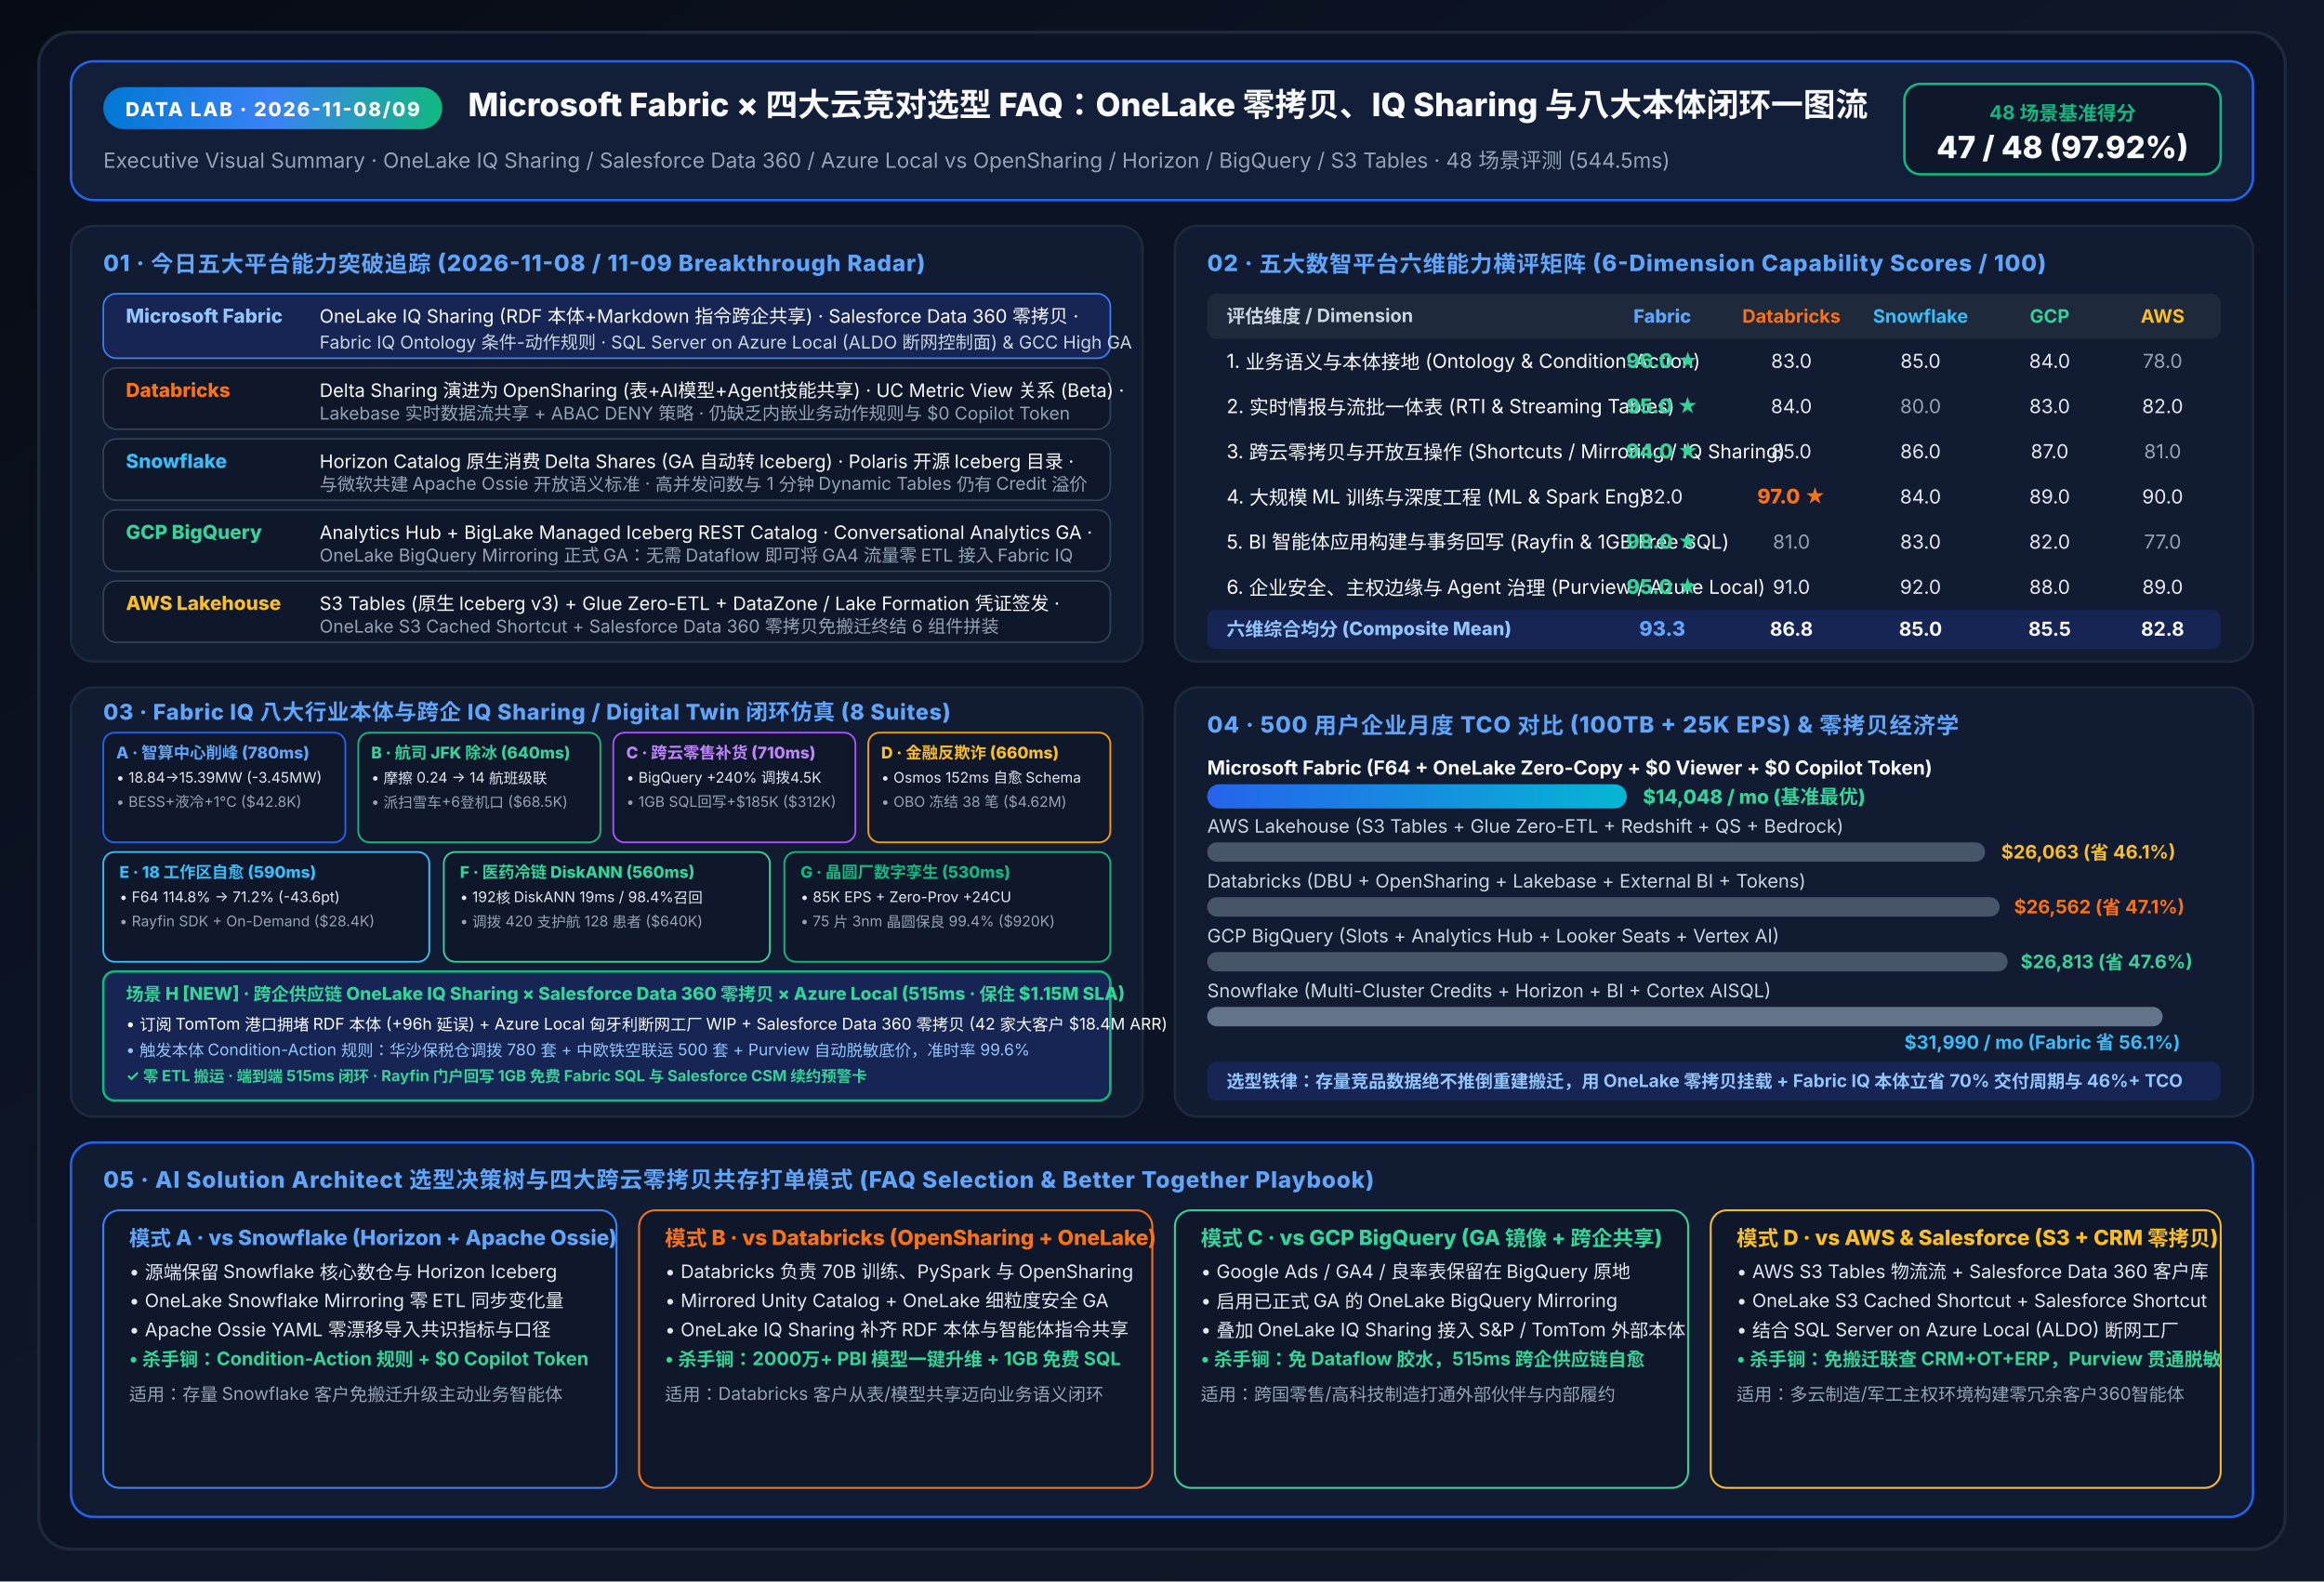
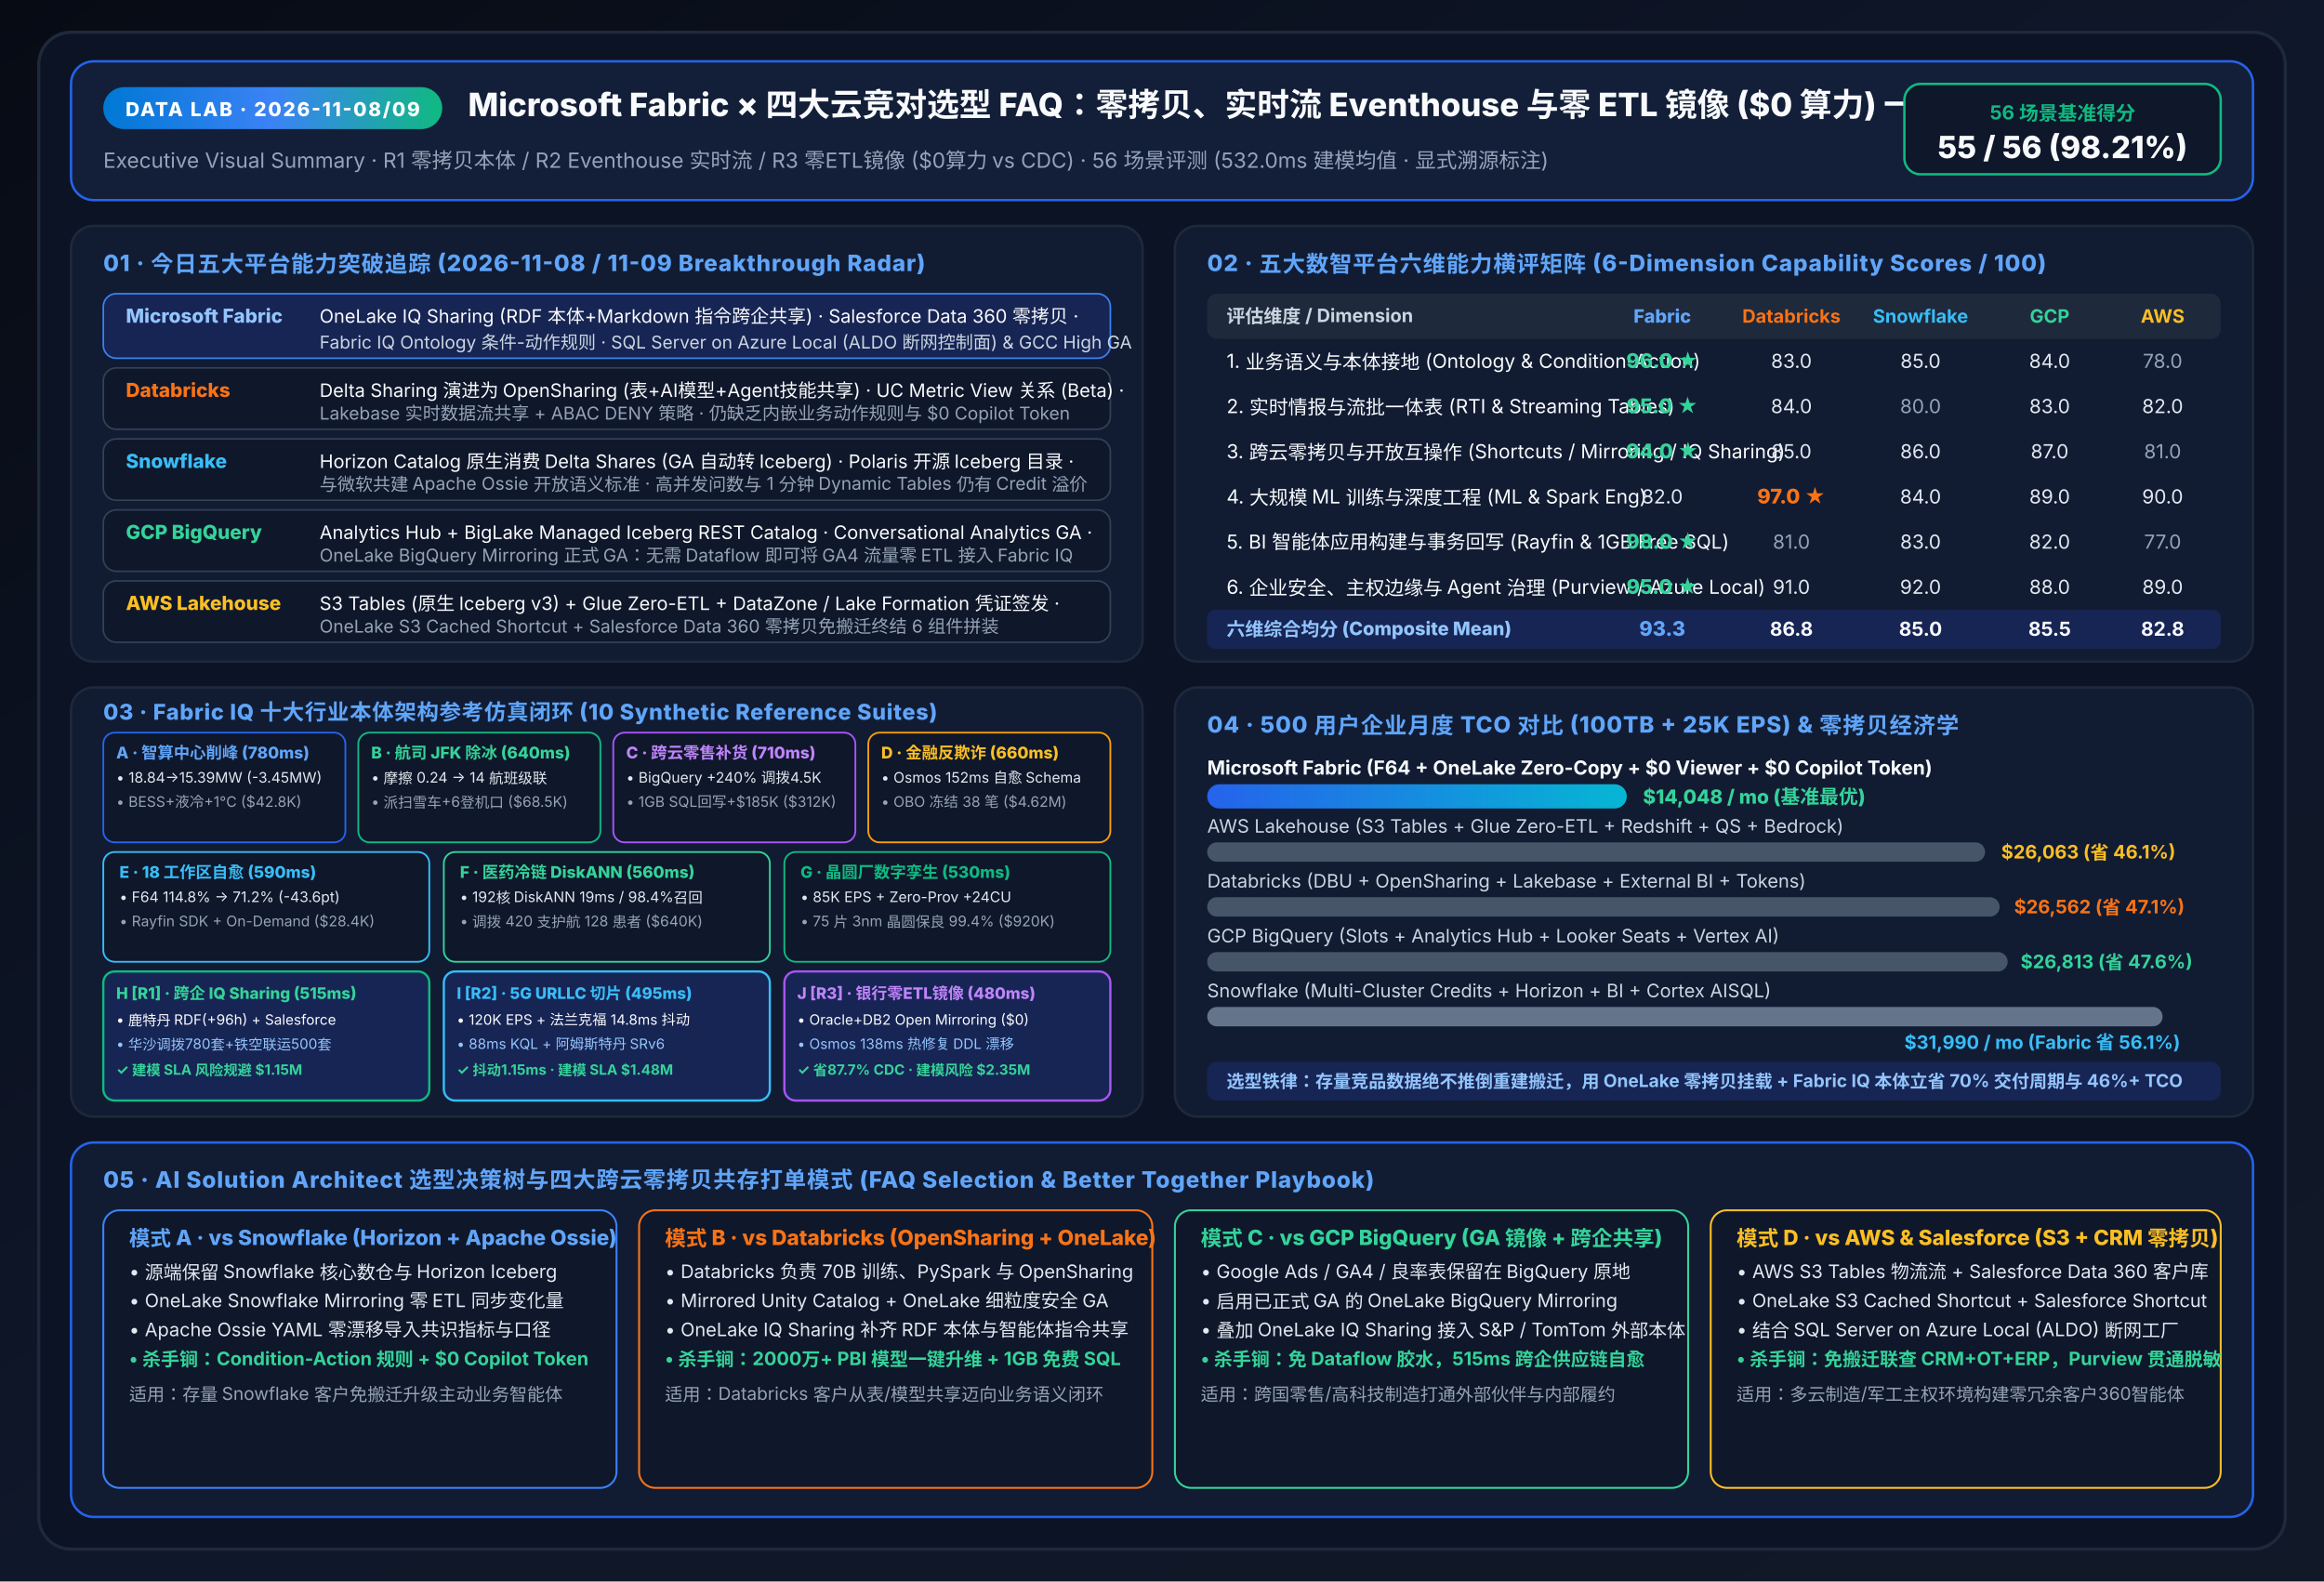
<svg xmlns="http://www.w3.org/2000/svg" viewBox="0 0 1440 980" width="1440" height="980" font-family="-apple-system, BlinkMacSystemFont, 'Segoe UI', 'PingFang SC', 'Microsoft YaHei', sans-serif">
  <defs>
    <linearGradient id="bgGrad" x1="0%" y1="0%" x2="100%" y2="100%">
      <stop offset="0%" stop-color="#070B14" />
      <stop offset="50%" stop-color="#0F172A" />
      <stop offset="100%" stop-color="#111827" />
    </linearGradient>
    <linearGradient id="accentGrad" x1="0%" y1="0%" x2="100%" y2="0%">
      <stop offset="0%" stop-color="#0078D4" />
      <stop offset="50%" stop-color="#3B82F6" />
      <stop offset="100%" stop-color="#10B981" />
    </linearGradient>
    <linearGradient id="fabricBar" x1="0%" y1="0%" x2="100%" y2="0%">
      <stop offset="0%" stop-color="#2563EB" />
      <stop offset="100%" stop-color="#06B6D4" />
    </linearGradient>
  </defs>
  <rect width="1440" height="980" fill="url(#bgGrad)" />
  <rect x="24" y="20" width="1392" height="940" rx="20" fill="#0B1324" stroke="#1E293B" stroke-width="2" />
  <rect x="44" y="38" width="1352" height="86" rx="14" fill="#131F38" stroke="#2563EB" stroke-width="1.5" />
  <rect x="64" y="54" width="210" height="26" rx="13" fill="url(#accentGrad)" />
  <text x="169" y="72" fill="#FFFFFF" font-size="12" font-weight="800" text-anchor="middle" letter-spacing="1">DATA LAB · 2026-11-08/09</text>
-   <text x="290" y="72" fill="#F8FAFC" font-size="20" font-weight="800">Microsoft Fabric × 四大云竞对选型 FAQ：OneLake 零拷贝、IQ Sharing 与八大本体闭环一图流</text>
-   <text x="64" y="104" fill="#94A3B8" font-size="13">Executive Visual Summary · OneLake IQ Sharing / Salesforce Data 360 / Azure Local vs OpenSharing / Horizon / BigQuery / S3 Tables · 48 场景评测 (544.5ms)</text>
+   <text x="290" y="72" fill="#F8FAFC" font-size="20" font-weight="800">Microsoft Fabric × 四大云竞对选型 FAQ：零拷贝、实时流 Eventhouse 与零 ETL 镜像 ($0 算力) 一图流</text>
+   <text x="64" y="104" fill="#94A3B8" font-size="13">Executive Visual Summary · R1 零拷贝本体 / R2 Eventhouse 实时流 / R3 零ETL镜像 ($0算力 vs CDC) · 56 场景评测 (532.0ms 建模均值 · 显式溯源标注)</text>
  <rect x="1180" y="52" width="196" height="56" rx="10" fill="#0F172A" stroke="#10B981" stroke-width="1.5" />
-   <text x="1278" y="74" fill="#10B981" font-size="12" font-weight="700" text-anchor="middle">48 场景基准得分</text>
-   <text x="1278" y="98" fill="#F8FAFC" font-size="19" font-weight="800" text-anchor="middle">47 / 48 (97.92%)</text>
+   <text x="1278" y="74" fill="#10B981" font-size="12" font-weight="700" text-anchor="middle">56 场景基准得分</text>
+   <text x="1278" y="98" fill="#F8FAFC" font-size="19" font-weight="800" text-anchor="middle">55 / 56 (98.21%)</text>
  <rect x="44" y="140" width="664" height="270" rx="14" fill="#111C33" stroke="#1E293B" stroke-width="1.5" />
  <text x="64" y="168" fill="#60A5FA" font-size="14" font-weight="800" letter-spacing="0.5">01 · 今日五大平台能力突破追踪 (2026-11-08 / 11-09 Breakthrough Radar)</text>
  <rect x="64" y="182" width="624" height="40" rx="8" fill="#172554" stroke="#3B82F6" stroke-width="1" />
  <text x="78" y="200" fill="#93C5FD" font-size="12" font-weight="800">Microsoft Fabric</text>
  <text x="198" y="200" fill="#F8FAFC" font-size="11.5">OneLake IQ Sharing (RDF 本体+Markdown 指令跨企共享) · Salesforce Data 360 零拷贝 ·</text>
  <text x="198" y="216" fill="#CBD5E1" font-size="11">Fabric IQ Ontology 条件-动作规则 · SQL Server on Azure Local (ALDO 断网控制面) &amp; GCC High GA</text>
  <rect x="64" y="228" width="624" height="38" rx="8" fill="#0F172A" stroke="#334155" stroke-width="1" />
  <text x="78" y="246" fill="#F97316" font-size="12" font-weight="800">Databricks</text>
  <text x="198" y="246" fill="#F8FAFC" font-size="11.5">Delta Sharing 演进为 OpenSharing (表+AI模型+Agent技能共享) · UC Metric View 关系 (Beta) ·</text>
  <text x="198" y="260" fill="#94A3B8" font-size="11">Lakebase 实时数据流共享 + ABAC DENY 策略 · 仍缺乏内嵌业务动作规则与 $0 Copilot Token</text>
  <rect x="64" y="272" width="624" height="38" rx="8" fill="#0F172A" stroke="#334155" stroke-width="1" />
  <text x="78" y="290" fill="#38BDF8" font-size="12" font-weight="800">Snowflake</text>
  <text x="198" y="290" fill="#F8FAFC" font-size="11.5">Horizon Catalog 原生消费 Delta Shares (GA 自动转 Iceberg) · Polaris 开源 Iceberg 目录 ·</text>
  <text x="198" y="304" fill="#94A3B8" font-size="11">与微软共建 Apache Ossie 开放语义标准 · 高并发问数与 1 分钟 Dynamic Tables 仍有 Credit 溢价</text>
  <rect x="64" y="316" width="624" height="38" rx="8" fill="#0F172A" stroke="#334155" stroke-width="1" />
  <text x="78" y="334" fill="#34D399" font-size="12" font-weight="800">GCP BigQuery</text>
  <text x="198" y="334" fill="#F8FAFC" font-size="11.5">Analytics Hub + BigLake Managed Iceberg REST Catalog · Conversational Analytics GA ·</text>
  <text x="198" y="348" fill="#94A3B8" font-size="11">OneLake BigQuery Mirroring 正式 GA：无需 Dataflow 即可将 GA4 流量零 ETL 接入 Fabric IQ</text>
  <rect x="64" y="360" width="624" height="38" rx="8" fill="#0F172A" stroke="#334155" stroke-width="1" />
  <text x="78" y="378" fill="#FBBF24" font-size="12" font-weight="800">AWS Lakehouse</text>
  <text x="198" y="378" fill="#F8FAFC" font-size="11.5">S3 Tables (原生 Iceberg v3) + Glue Zero-ETL + DataZone / Lake Formation 凭证签发 ·</text>
  <text x="198" y="392" fill="#94A3B8" font-size="11">OneLake S3 Cached Shortcut + Salesforce Data 360 零拷贝免搬迁终结 6 组件拼装</text>
  <rect x="728" y="140" width="668" height="270" rx="14" fill="#111C33" stroke="#1E293B" stroke-width="1.5" />
  <text x="748" y="168" fill="#60A5FA" font-size="14" font-weight="800" letter-spacing="0.5">02 · 五大数智平台六维能力横评矩阵 (6-Dimension Capability Scores / 100)</text>
  <rect x="748" y="182" width="628" height="28" rx="6" fill="#1E293B" />
  <text x="760" y="200" fill="#CBD5E1" font-size="11.5" font-weight="700">评估维度 / Dimension</text>
  <text x="1030" y="200" fill="#60A5FA" font-size="11.5" font-weight="800" text-anchor="middle">Fabric</text>
  <text x="1110" y="200" fill="#F97316" font-size="11.5" font-weight="700" text-anchor="middle">Databricks</text>
  <text x="1190" y="200" fill="#38BDF8" font-size="11.5" font-weight="700" text-anchor="middle">Snowflake</text>
  <text x="1270" y="200" fill="#34D399" font-size="11.5" font-weight="700" text-anchor="middle">GCP</text>
  <text x="1340" y="200" fill="#FBBF24" font-size="11.5" font-weight="700" text-anchor="middle">AWS</text>
  <text x="760" y="228" fill="#F8FAFC" font-size="12">1. 业务语义与本体接地 (Ontology &amp; Condition-Action)</text>
  <text x="1030" y="228" fill="#34D399" font-size="12.5" font-weight="800" text-anchor="middle">96.0 ★</text>
  <text x="1110" y="228" fill="#E2E8F0" font-size="12" text-anchor="middle">83.0</text>
  <text x="1190" y="228" fill="#E2E8F0" font-size="12" text-anchor="middle">85.0</text>
  <text x="1270" y="228" fill="#E2E8F0" font-size="12" text-anchor="middle">84.0</text>
  <text x="1340" y="228" fill="#94A3B8" font-size="12" text-anchor="middle">78.0</text>
  <text x="760" y="256" fill="#F8FAFC" font-size="12">2. 实时情报与流批一体表 (RTI &amp; Streaming Tables)</text>
  <text x="1030" y="256" fill="#34D399" font-size="12.5" font-weight="800" text-anchor="middle">95.0 ★</text>
  <text x="1110" y="256" fill="#E2E8F0" font-size="12" text-anchor="middle">84.0</text>
  <text x="1190" y="256" fill="#94A3B8" font-size="12" text-anchor="middle">80.0</text>
  <text x="1270" y="256" fill="#E2E8F0" font-size="12" text-anchor="middle">83.0</text>
  <text x="1340" y="256" fill="#E2E8F0" font-size="12" text-anchor="middle">82.0</text>
  <text x="760" y="284" fill="#F8FAFC" font-size="12">3. 跨云零拷贝与开放互操作 (Shortcuts / Mirroring / IQ Sharing)</text>
  <text x="1030" y="284" fill="#34D399" font-size="12.5" font-weight="800" text-anchor="middle">94.0 ★</text>
  <text x="1110" y="284" fill="#E2E8F0" font-size="12" text-anchor="middle">85.0</text>
  <text x="1190" y="284" fill="#E2E8F0" font-size="12" text-anchor="middle">86.0</text>
  <text x="1270" y="284" fill="#E2E8F0" font-size="12" text-anchor="middle">87.0</text>
  <text x="1340" y="284" fill="#94A3B8" font-size="12" text-anchor="middle">81.0</text>
  <text x="760" y="312" fill="#F8FAFC" font-size="12">4. 大规模 ML 训练与深度工程 (ML &amp; Spark Eng)</text>
  <text x="1030" y="312" fill="#E2E8F0" font-size="12" text-anchor="middle">82.0</text>
  <text x="1110" y="312" fill="#F97316" font-size="12.5" font-weight="800" text-anchor="middle">97.0 ★</text>
  <text x="1190" y="312" fill="#E2E8F0" font-size="12" text-anchor="middle">84.0</text>
  <text x="1270" y="312" fill="#E2E8F0" font-size="12" text-anchor="middle">89.0</text>
  <text x="1340" y="312" fill="#E2E8F0" font-size="12" text-anchor="middle">90.0</text>
  <text x="760" y="340" fill="#F8FAFC" font-size="12">5. BI 智能体应用构建与事务回写 (Rayfin &amp; 1GB Free SQL)</text>
  <text x="1030" y="340" fill="#34D399" font-size="12.5" font-weight="800" text-anchor="middle">98.0 ★</text>
  <text x="1110" y="340" fill="#94A3B8" font-size="12" text-anchor="middle">81.0</text>
  <text x="1190" y="340" fill="#E2E8F0" font-size="12" text-anchor="middle">83.0</text>
  <text x="1270" y="340" fill="#E2E8F0" font-size="12" text-anchor="middle">82.0</text>
  <text x="1340" y="340" fill="#94A3B8" font-size="12" text-anchor="middle">77.0</text>
  <text x="760" y="368" fill="#F8FAFC" font-size="12">6. 企业安全、主权边缘与 Agent 治理 (Purview / Azure Local)</text>
  <text x="1030" y="368" fill="#34D399" font-size="12.5" font-weight="800" text-anchor="middle">95.0 ★</text>
  <text x="1110" y="368" fill="#E2E8F0" font-size="12" text-anchor="middle">91.0</text>
  <text x="1190" y="368" fill="#E2E8F0" font-size="12" text-anchor="middle">92.0</text>
  <text x="1270" y="368" fill="#E2E8F0" font-size="12" text-anchor="middle">88.0</text>
  <text x="1340" y="368" fill="#E2E8F0" font-size="12" text-anchor="middle">89.0</text>
  <rect x="748" y="378" width="628" height="24" rx="5" fill="#172554" />
  <text x="760" y="394" fill="#93C5FD" font-size="11.5" font-weight="800">六维综合均分 (Composite Mean)</text>
  <text x="1030" y="394" fill="#60A5FA" font-size="12.5" font-weight="800" text-anchor="middle">93.3</text>
  <text x="1110" y="394" fill="#F8FAFC" font-size="12" font-weight="700" text-anchor="middle">86.8</text>
  <text x="1190" y="394" fill="#F8FAFC" font-size="12" font-weight="700" text-anchor="middle">85.0</text>
  <text x="1270" y="394" fill="#F8FAFC" font-size="12" font-weight="700" text-anchor="middle">85.5</text>
  <text x="1340" y="394" fill="#F8FAFC" font-size="12" font-weight="700" text-anchor="middle">82.8</text>
  <rect x="44" y="426" width="664" height="266" rx="14" fill="#111C33" stroke="#1E293B" stroke-width="1.5" />
-   <text x="64" y="446" fill="#60A5FA" font-size="13.5" font-weight="800" letter-spacing="0.4">03 · Fabric IQ 八大行业本体与跨企 IQ Sharing / Digital Twin 闭环仿真 (8 Suites)</text>
+   <text x="64" y="446" fill="#60A5FA" font-size="13.5" font-weight="800" letter-spacing="0.4">03 · Fabric IQ 十大行业本体架构参考仿真闭环 (10 Synthetic Reference Suites)</text>
  <rect x="64" y="454" width="150" height="68" rx="7" fill="#0F172A" stroke="#2563EB" stroke-width="1.1" />
  <text x="72" y="470" fill="#60A5FA" font-size="10" font-weight="800">A · 智算中心削峰 (780ms)</text>
  <text x="72" y="485" fill="#E2E8F0" font-size="9">• 18.84→15.39MW (-3.45MW)</text>
  <text x="72" y="500" fill="#94A3B8" font-size="9">• BESS+液冷+1°C ($42.8K)</text>
  <rect x="222" y="454" width="150" height="68" rx="7" fill="#0F172A" stroke="#10B981" stroke-width="1.1" />
  <text x="230" y="470" fill="#34D399" font-size="10" font-weight="800">B · 航司 JFK 除冰 (640ms)</text>
  <text x="230" y="485" fill="#E2E8F0" font-size="9">• 摩擦 0.24 → 14 航班级联</text>
  <text x="230" y="500" fill="#94A3B8" font-size="9">• 派扫雪车+6登机口 ($68.5K)</text>
  <rect x="380" y="454" width="150" height="68" rx="7" fill="#0F172A" stroke="#A855F7" stroke-width="1.1" />
  <text x="388" y="470" fill="#C084FC" font-size="10" font-weight="800">C · 跨云零售补货 (710ms)</text>
  <text x="388" y="485" fill="#E2E8F0" font-size="9">• BigQuery +240% 调拨4.5K</text>
  <text x="388" y="500" fill="#94A3B8" font-size="9">• 1GB SQL回写+$185K ($312K)</text>
  <rect x="538" y="454" width="150" height="68" rx="7" fill="#0F172A" stroke="#F59E0B" stroke-width="1.1" />
  <text x="546" y="470" fill="#FBBF24" font-size="10" font-weight="800">D · 金融反欺诈 (660ms)</text>
  <text x="546" y="485" fill="#E2E8F0" font-size="9">• Osmos 152ms 自愈 Schema</text>
  <text x="546" y="500" fill="#94A3B8" font-size="9">• OBO 冻结 38 笔 ($4.62M)</text>
  <rect x="64" y="528" width="202" height="68" rx="7" fill="#0F172A" stroke="#38BDF8" stroke-width="1.1" />
  <text x="74" y="544" fill="#38BDF8" font-size="10" font-weight="800">E · 18 工作区自愈 (590ms)</text>
  <text x="74" y="559" fill="#E2E8F0" font-size="9">• F64 114.8% → 71.2% (-43.6pt)</text>
  <text x="74" y="574" fill="#94A3B8" font-size="9">• Rayfin SDK + On-Demand ($28.4K)</text>
  <rect x="275" y="528" width="202" height="68" rx="7" fill="#0F172A" stroke="#34D399" stroke-width="1.1" />
  <text x="285" y="544" fill="#34D399" font-size="10" font-weight="800">F · 医药冷链 DiskANN (560ms)</text>
  <text x="285" y="559" fill="#E2E8F0" font-size="9">• 192核 DiskANN 19ms / 98.4%召回</text>
  <text x="285" y="574" fill="#94A3B8" font-size="9">• 调拨 420 支护航 128 患者 ($640K)</text>
  <rect x="486" y="528" width="202" height="68" rx="7" fill="#0F172A" stroke="#10B981" stroke-width="1.1" />
  <text x="496" y="544" fill="#10B981" font-size="10" font-weight="800">G · 晶圆厂数字孪生 (530ms)</text>
  <text x="496" y="559" fill="#E2E8F0" font-size="9">• 85K EPS + Zero-Prov +24CU</text>
  <text x="496" y="574" fill="#94A3B8" font-size="9">• 75 片 3nm 晶圆保良 99.4% ($920K)</text>
-   <rect x="64" y="602" width="624" height="80" rx="7" fill="#172554" stroke="#10B981" stroke-width="1.5" />
-   <text x="78" y="620" fill="#34D399" font-size="11" font-weight="800">场景 H [NEW] · 跨企供应链 OneLake IQ Sharing × Salesforce Data 360 零拷贝 × Azure Local (515ms · 保住 $1.15M SLA)</text>
-   <text x="78" y="638" fill="#F8FAFC" font-size="10">• 订阅 TomTom 港口拥堵 RDF 本体 (+96h 延误) + Azure Local 匈牙利断网工厂 WIP + Salesforce Data 360 零拷贝 (42 家大客户 $18.4M ARR)</text>
-   <text x="78" y="654" fill="#93C5FD" font-size="10">• 触发本体 Condition-Action 规则：华沙保税仓调拨 780 套 + 中欧铁空联运 500 套 + Purview 自动脱敏底价，准时率 99.6%</text>
-   <text x="78" y="670" fill="#34D399" font-size="9.5" font-weight="700">✓ 零 ETL 搬运 · 端到端 515ms 闭环 · Rayfin 门户回写 1GB 免费 Fabric SQL 与 Salesforce CSM 续约预警卡</text>
+   <rect x="64" y="602" width="202" height="80" rx="7" fill="#172554" stroke="#10B981" stroke-width="1.4" />
+   <text x="72" y="619" fill="#34D399" font-size="9.8" font-weight="800">H [R1] · 跨企 IQ Sharing (515ms)</text>
+   <text x="72" y="635" fill="#F8FAFC" font-size="8.8">• 鹿特丹 RDF(+96h) + Salesforce</text>
+   <text x="72" y="650" fill="#93C5FD" font-size="8.8">• 华沙调拨780套+铁空联运500套</text>
+   <text x="72" y="666" fill="#34D399" font-size="8.8" font-weight="700">✓ 建模 SLA 风险规避 $1.15M</text>
+   <rect x="275" y="602" width="202" height="80" rx="7" fill="#172554" stroke="#38BDF8" stroke-width="1.4" />
+   <text x="283" y="619" fill="#38BDF8" font-size="9.8" font-weight="800">I [R2] · 5G URLLC 切片 (495ms)</text>
+   <text x="283" y="635" fill="#F8FAFC" font-size="8.8">• 120K EPS + 法兰克福 14.8ms 抖动</text>
+   <text x="283" y="650" fill="#93C5FD" font-size="8.8">• 88ms KQL + 阿姆斯特丹 SRv6</text>
+   <text x="283" y="666" fill="#34D399" font-size="8.8" font-weight="700">✓ 抖动1.15ms · 建模 SLA $1.48M</text>
+   <rect x="486" y="602" width="202" height="80" rx="7" fill="#172554" stroke="#A855F7" stroke-width="1.4" />
+   <text x="494" y="619" fill="#C084FC" font-size="9.8" font-weight="800">J [R3] · 银行零ETL镜像 (480ms)</text>
+   <text x="494" y="635" fill="#F8FAFC" font-size="8.8">• Oracle+DB2 Open Mirroring ($0)</text>
+   <text x="494" y="650" fill="#93C5FD" font-size="8.8">• Osmos 138ms 热修复 DDL 漂移</text>
+   <text x="494" y="666" fill="#34D399" font-size="8.8" font-weight="700">✓ 省87.7% CDC · 建模风险 $2.35M</text>
  <rect x="728" y="426" width="668" height="266" rx="14" fill="#111C33" stroke="#1E293B" stroke-width="1.5" />
  <text x="748" y="454" fill="#60A5FA" font-size="14" font-weight="800" letter-spacing="0.5">04 · 500 用户企业月度 TCO 对比 (100TB + 25K EPS) &amp; 零拷贝经济学</text>
  <text x="748" y="480" fill="#F8FAFC" font-size="12" font-weight="700">Microsoft Fabric (F64 + OneLake Zero-Copy + $0 Viewer + $0 Copilot Token)</text>
  <rect x="748" y="486" width="260" height="15" rx="7.5" fill="url(#fabricBar)" />
  <text x="1018" y="498" fill="#34D399" font-size="12" font-weight="800">$14,048 / mo (基准最优)</text>
  <text x="748" y="516" fill="#CBD5E1" font-size="11.5">AWS Lakehouse (S3 Tables + Glue Zero-ETL + Redshift + QS + Bedrock)</text>
  <rect x="748" y="522" width="482" height="12" rx="6" fill="#475569" />
  <text x="1240" y="532" fill="#FBBF24" font-size="11.5" font-weight="700">$26,063 (省 46.1%)</text>
  <text x="748" y="550" fill="#CBD5E1" font-size="11.5">Databricks (DBU + OpenSharing + Lakebase + External BI + Tokens)</text>
  <rect x="748" y="556" width="491" height="12" rx="6" fill="#475569" />
  <text x="1248" y="566" fill="#F97316" font-size="11.5" font-weight="700">$26,562 (省 47.1%)</text>
  <text x="748" y="584" fill="#CBD5E1" font-size="11.5">GCP BigQuery (Slots + Analytics Hub + Looker Seats + Vertex AI)</text>
  <rect x="748" y="590" width="496" height="12" rx="6" fill="#475569" />
  <text x="1252" y="600" fill="#34D399" font-size="11.5" font-weight="700">$26,813 (省 47.6%)</text>
  <text x="748" y="618" fill="#CBD5E1" font-size="11.5">Snowflake (Multi-Cluster Credits + Horizon + BI + Cortex AISQL)</text>
  <rect x="748" y="624" width="592" height="12" rx="6" fill="#64748B" />
  <text x="1180" y="650" fill="#38BDF8" font-size="11.5" font-weight="700">$31,990 / mo (Fabric 省 56.1%)</text>
  <rect x="748" y="658" width="628" height="24" rx="6" fill="#172554" />
  <text x="760" y="674" fill="#93C5FD" font-size="11" font-weight="700">选型铁律：存量竞品数据绝不推倒重建搬迁，用 OneLake 零拷贝挂载 + Fabric IQ 本体立省 70% 交付周期与 46%+ TCO</text>
  <rect x="44" y="708" width="1352" height="232" rx="14" fill="#111C33" stroke="#2563EB" stroke-width="1.5" />
  <text x="64" y="736" fill="#60A5FA" font-size="14" font-weight="800" letter-spacing="0.5">05 · AI Solution Architect 选型决策树与四大跨云零拷贝共存打单模式 (FAQ Selection &amp; Better Together Playbook)</text>
  <rect x="64" y="750" width="318" height="172" rx="10" fill="#0F172A" stroke="#3B82F6" stroke-width="1.2" />
  <text x="80" y="772" fill="#60A5FA" font-size="13" font-weight="800">模式 A · vs Snowflake (Horizon + Apache Ossie)</text>
  <text x="80" y="792" fill="#E2E8F0" font-size="11.5">• 源端保留 Snowflake 核心数仓与 Horizon Iceberg</text>
  <text x="80" y="810" fill="#E2E8F0" font-size="11.5">• OneLake Snowflake Mirroring 零 ETL 同步变化量</text>
  <text x="80" y="828" fill="#E2E8F0" font-size="11.5">• Apache Ossie YAML 零漂移导入共识指标与口径</text>
  <text x="80" y="846" fill="#34D399" font-size="11.5" font-weight="700">• 杀手锏：Condition-Action 规则 + $0 Copilot Token</text>
  <text x="80" y="868" fill="#94A3B8" font-size="11">适用：存量 Snowflake 客户免搬迁升级主动业务智能体</text>
  <rect x="396" y="750" width="318" height="172" rx="10" fill="#0F172A" stroke="#F97316" stroke-width="1.2" />
  <text x="412" y="772" fill="#F97316" font-size="13" font-weight="800">模式 B · vs Databricks (OpenSharing + OneLake)</text>
  <text x="412" y="792" fill="#E2E8F0" font-size="11.5">• Databricks 负责 70B 训练、PySpark 与 OpenSharing</text>
  <text x="412" y="810" fill="#E2E8F0" font-size="11.5">• Mirrored Unity Catalog + OneLake 细粒度安全 GA</text>
  <text x="412" y="828" fill="#E2E8F0" font-size="11.5">• OneLake IQ Sharing 补齐 RDF 本体与智能体指令共享</text>
  <text x="412" y="846" fill="#34D399" font-size="11.5" font-weight="700">• 杀手锏：2000万+ PBI 模型一键升维 + 1GB 免费 SQL</text>
  <text x="412" y="868" fill="#94A3B8" font-size="11">适用：Databricks 客户从表/模型共享迈向业务语义闭环</text>
  <rect x="728" y="750" width="318" height="172" rx="10" fill="#0F172A" stroke="#34D399" stroke-width="1.2" />
  <text x="744" y="772" fill="#34D399" font-size="13" font-weight="800">模式 C · vs GCP BigQuery (GA 镜像 + 跨企共享)</text>
  <text x="744" y="792" fill="#E2E8F0" font-size="11.5">• Google Ads / GA4 / 良率表保留在 BigQuery 原地</text>
  <text x="744" y="810" fill="#E2E8F0" font-size="11.5">• 启用已正式 GA 的 OneLake BigQuery Mirroring</text>
  <text x="744" y="828" fill="#E2E8F0" font-size="11.5">• 叠加 OneLake IQ Sharing 接入 S&amp;P / TomTom 外部本体</text>
  <text x="744" y="846" fill="#34D399" font-size="11.5" font-weight="700">• 杀手锏：免 Dataflow 胶水，515ms 跨企供应链自愈</text>
  <text x="744" y="868" fill="#94A3B8" font-size="11">适用：跨国零售/高科技制造打通外部伙伴与内部履约</text>
  <rect x="1060" y="750" width="316" height="172" rx="10" fill="#0F172A" stroke="#FBBF24" stroke-width="1.2" />
  <text x="1076" y="772" fill="#FBBF24" font-size="13" font-weight="800">模式 D · vs AWS &amp; Salesforce (S3 + CRM 零拷贝)</text>
  <text x="1076" y="792" fill="#E2E8F0" font-size="11.5">• AWS S3 Tables 物流流 + Salesforce Data 360 客户库</text>
  <text x="1076" y="810" fill="#E2E8F0" font-size="11.5">• OneLake S3 Cached Shortcut + Salesforce Shortcut</text>
  <text x="1076" y="828" fill="#E2E8F0" font-size="11.5">• 结合 SQL Server on Azure Local (ALDO) 断网工厂</text>
  <text x="1076" y="846" fill="#34D399" font-size="11.5" font-weight="700">• 杀手锏：免搬迁联查 CRM+OT+ERP，Purview 贯通脱敏</text>
  <text x="1076" y="868" fill="#94A3B8" font-size="11">适用：多云制造/军工主权环境构建零冗余客户360智能体</text>
</svg>
